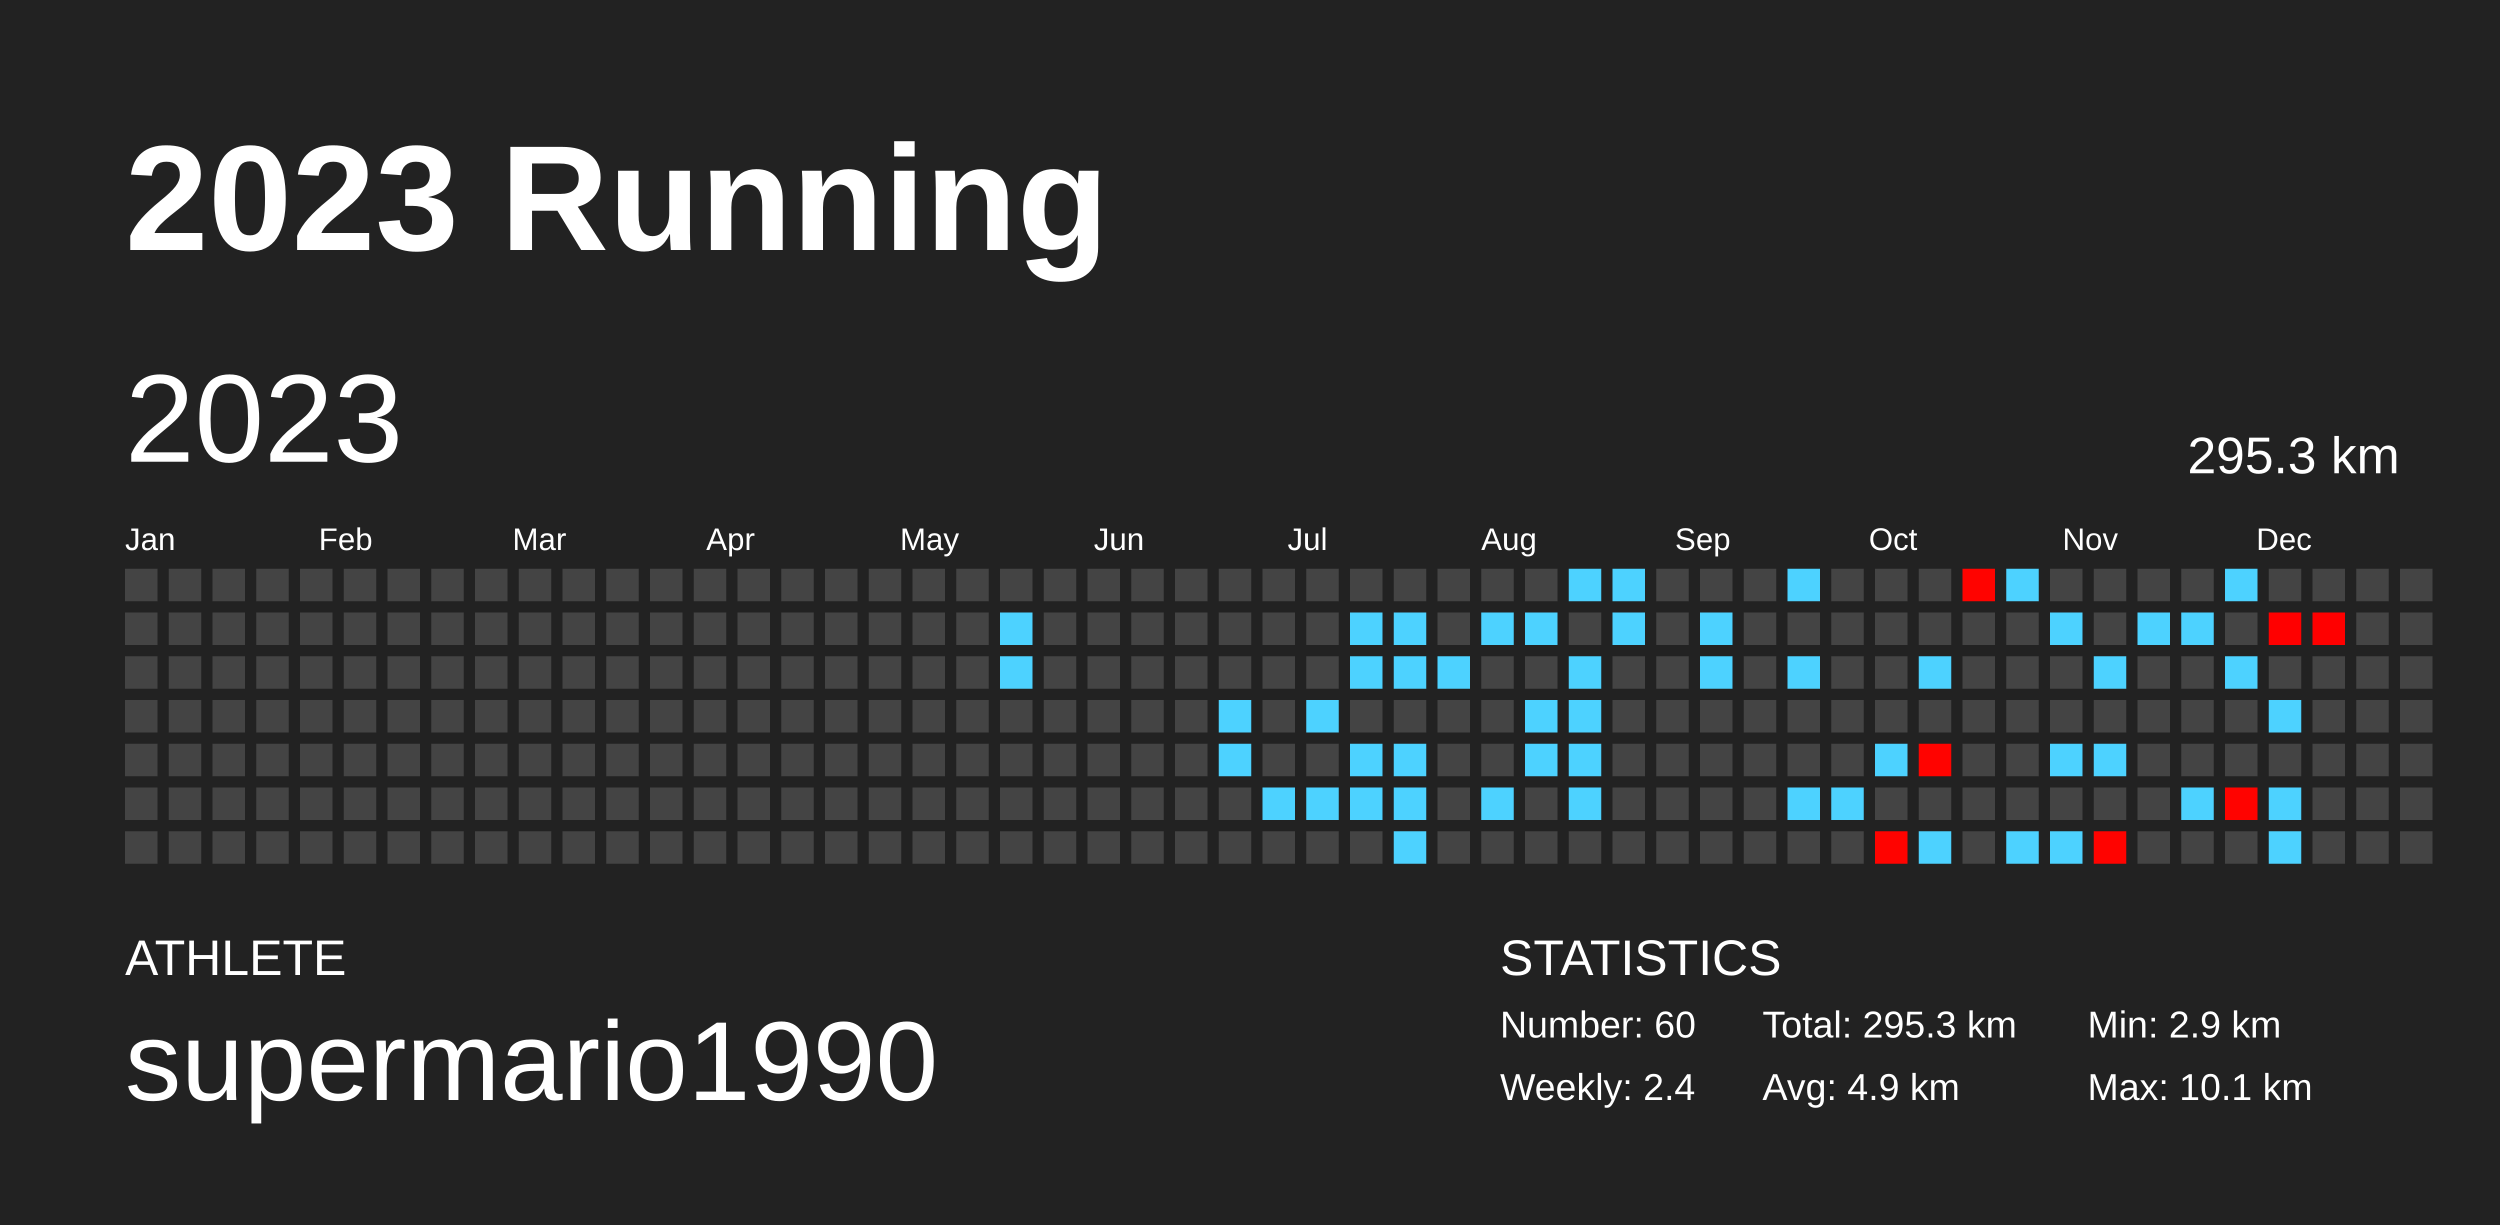
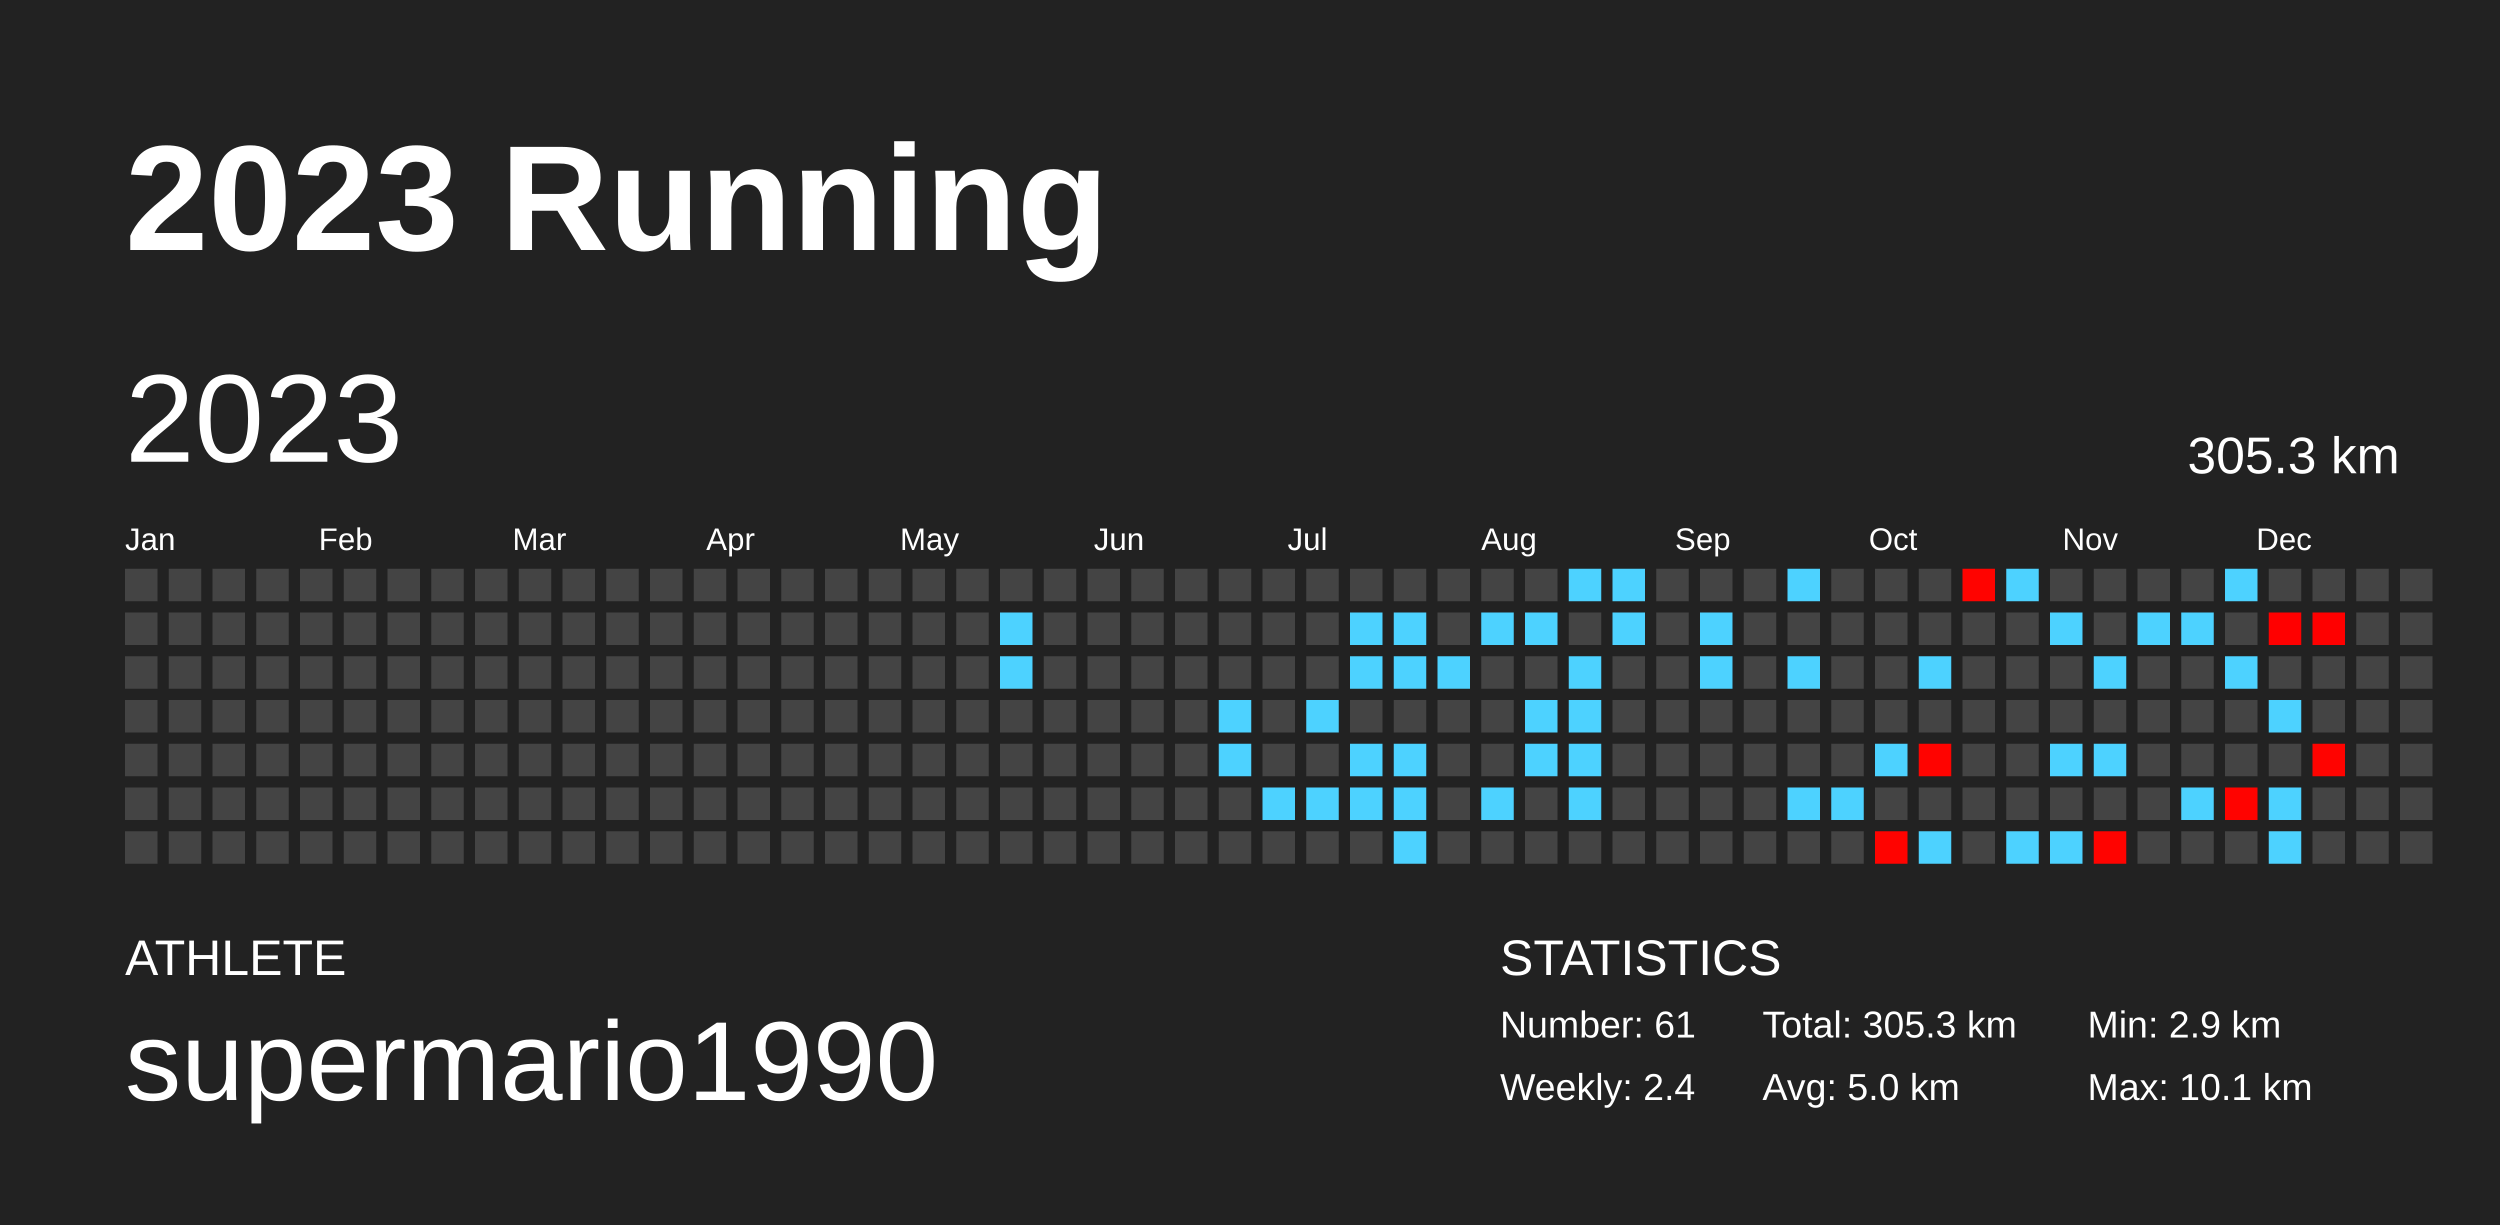
<svg xmlns="http://www.w3.org/2000/svg" baseProfile="full" height="98mm" version="1.1" viewBox="0,0,200,98" width="200mm">
  <defs />
  <rect fill="#222222" height="98" width="200" x="0" y="0" />
  <text fill="#FFFFFF" style="font-size:12px; font-family:Arial; font-weight:bold;" x="10" y="20">2023 Running</text>
  <text fill="#FFFFFF" style="font-size:4px; font-family:Arial" x="10" y="78">ATHLETE</text>
  <text fill="#FFFFFF" style="font-size:9px; font-family:Arial" x="10" y="88">supermario1990</text>
  <text fill="#FFFFFF" style="font-size:4px; font-family:Arial" x="120" y="78">STATISTICS</text>
-   <text fill="#FFFFFF" style="font-size:3px; font-family:Arial" x="120" y="83">Number: 60</text>
+   <text fill="#FFFFFF" style="font-size:3px; font-family:Arial" x="120" y="83">Number: 61</text>
  <text fill="#FFFFFF" style="font-size:3px; font-family:Arial" x="120" y="88">Weekly: 2.4</text>
-   <text fill="#FFFFFF" style="font-size:3px; font-family:Arial" x="141" y="83">Total: 295.3 km</text>
-   <text fill="#FFFFFF" style="font-size:3px; font-family:Arial" x="141" y="88">Avg: 4.9 km</text>
+   <text fill="#FFFFFF" style="font-size:3px; font-family:Arial" x="141" y="83">Total: 305.3 km</text>
+   <text fill="#FFFFFF" style="font-size:3px; font-family:Arial" x="141" y="88">Avg: 5.0 km</text>
  <text fill="#FFFFFF" style="font-size:3px; font-family:Arial" x="167" y="83">Min: 2.9 km</text>
  <text fill="#FFFFFF" style="font-size:3px; font-family:Arial" x="167" y="88">Max: 10.1 km</text>
  <text dominant-baseline="hanging" fill="#FFFFFF" style="font-size:10.0px; font-family:Arial;" x="10" y="30">2023</text>
-   <text dominant-baseline="hanging" fill="#FFFFFF" style="font-size:4.125px; font-family:Arial;" x="175" y="35">295.3 km</text>
+   <text dominant-baseline="hanging" fill="#FFFFFF" style="font-size:4.125px; font-family:Arial;" x="175" y="35">305.3 km</text>
  <text fill="#FFFFFF" style="font-size:2.5px; font-family:Arial" x="10.0" y="44">Jan</text>
  <text fill="#FFFFFF" style="font-size:2.5px; font-family:Arial" x="25.5" y="44">Feb</text>
  <text fill="#FFFFFF" style="font-size:2.5px; font-family:Arial" x="41.0" y="44">Mar</text>
  <text fill="#FFFFFF" style="font-size:2.5px; font-family:Arial" x="56.5" y="44">Apr</text>
  <text fill="#FFFFFF" style="font-size:2.5px; font-family:Arial" x="72.0" y="44">May</text>
  <text fill="#FFFFFF" style="font-size:2.5px; font-family:Arial" x="87.5" y="44">Jun</text>
  <text fill="#FFFFFF" style="font-size:2.5px; font-family:Arial" x="103.0" y="44">Jul</text>
  <text fill="#FFFFFF" style="font-size:2.5px; font-family:Arial" x="118.5" y="44">Aug</text>
  <text fill="#FFFFFF" style="font-size:2.5px; font-family:Arial" x="134.0" y="44">Sep</text>
  <text fill="#FFFFFF" style="font-size:2.5px; font-family:Arial" x="149.5" y="44">Oct</text>
  <text fill="#FFFFFF" style="font-size:2.5px; font-family:Arial" x="165.0" y="44">Nov</text>
  <text fill="#FFFFFF" style="font-size:2.5px; font-family:Arial" x="180.5" y="44">Dec</text>
  <rect fill="#444444" height="2.6" width="2.6" x="10.0" y="45.5" />
  <rect fill="#444444" height="2.6" width="2.6" x="10.0" y="49.0" />
  <rect fill="#444444" height="2.6" width="2.6" x="10.0" y="52.5" />
  <rect fill="#444444" height="2.6" width="2.6" x="10.0" y="56.0" />
  <rect fill="#444444" height="2.6" width="2.6" x="10.0" y="59.5" />
  <rect fill="#444444" height="2.6" width="2.6" x="10.0" y="63.0" />
  <rect fill="#444444" height="2.6" width="2.6" x="10.0" y="66.5" />
  <rect fill="#444444" height="2.6" width="2.6" x="13.5" y="45.5" />
  <rect fill="#444444" height="2.6" width="2.6" x="13.5" y="49.0" />
  <rect fill="#444444" height="2.6" width="2.6" x="13.5" y="52.5" />
  <rect fill="#444444" height="2.6" width="2.6" x="13.5" y="56.0" />
  <rect fill="#444444" height="2.6" width="2.6" x="13.5" y="59.5" />
  <rect fill="#444444" height="2.6" width="2.6" x="13.5" y="63.0" />
  <rect fill="#444444" height="2.6" width="2.6" x="13.5" y="66.5" />
  <rect fill="#444444" height="2.6" width="2.6" x="17.0" y="45.5" />
  <rect fill="#444444" height="2.6" width="2.6" x="17.0" y="49.0" />
  <rect fill="#444444" height="2.6" width="2.6" x="17.0" y="52.5" />
  <rect fill="#444444" height="2.6" width="2.6" x="17.0" y="56.0" />
  <rect fill="#444444" height="2.6" width="2.6" x="17.0" y="59.5" />
  <rect fill="#444444" height="2.6" width="2.6" x="17.0" y="63.0" />
  <rect fill="#444444" height="2.6" width="2.6" x="17.0" y="66.5" />
  <rect fill="#444444" height="2.6" width="2.6" x="20.5" y="45.5" />
  <rect fill="#444444" height="2.6" width="2.6" x="20.5" y="49.0" />
  <rect fill="#444444" height="2.6" width="2.6" x="20.5" y="52.5" />
  <rect fill="#444444" height="2.6" width="2.6" x="20.5" y="56.0" />
  <rect fill="#444444" height="2.6" width="2.6" x="20.5" y="59.5" />
  <rect fill="#444444" height="2.6" width="2.6" x="20.5" y="63.0" />
  <rect fill="#444444" height="2.6" width="2.6" x="20.5" y="66.5" />
  <rect fill="#444444" height="2.6" width="2.6" x="24.0" y="45.5" />
  <rect fill="#444444" height="2.6" width="2.6" x="24.0" y="49.0" />
  <rect fill="#444444" height="2.6" width="2.6" x="24.0" y="52.5" />
  <rect fill="#444444" height="2.6" width="2.6" x="24.0" y="56.0" />
  <rect fill="#444444" height="2.6" width="2.6" x="24.0" y="59.5" />
  <rect fill="#444444" height="2.6" width="2.6" x="24.0" y="63.0" />
  <rect fill="#444444" height="2.6" width="2.6" x="24.0" y="66.5" />
  <rect fill="#444444" height="2.6" width="2.6" x="27.5" y="45.5" />
  <rect fill="#444444" height="2.6" width="2.6" x="27.5" y="49.0" />
  <rect fill="#444444" height="2.6" width="2.6" x="27.5" y="52.5" />
  <rect fill="#444444" height="2.6" width="2.6" x="27.5" y="56.0" />
  <rect fill="#444444" height="2.6" width="2.6" x="27.5" y="59.5" />
  <rect fill="#444444" height="2.6" width="2.6" x="27.5" y="63.0" />
  <rect fill="#444444" height="2.6" width="2.6" x="27.5" y="66.5" />
  <rect fill="#444444" height="2.6" width="2.6" x="31.0" y="45.5" />
  <rect fill="#444444" height="2.6" width="2.6" x="31.0" y="49.0" />
  <rect fill="#444444" height="2.6" width="2.6" x="31.0" y="52.5" />
  <rect fill="#444444" height="2.6" width="2.6" x="31.0" y="56.0" />
  <rect fill="#444444" height="2.6" width="2.6" x="31.0" y="59.5" />
  <rect fill="#444444" height="2.6" width="2.6" x="31.0" y="63.0" />
  <rect fill="#444444" height="2.6" width="2.6" x="31.0" y="66.5" />
  <rect fill="#444444" height="2.6" width="2.6" x="34.5" y="45.5" />
  <rect fill="#444444" height="2.6" width="2.6" x="34.5" y="49.0" />
  <rect fill="#444444" height="2.6" width="2.6" x="34.5" y="52.5" />
  <rect fill="#444444" height="2.6" width="2.6" x="34.5" y="56.0" />
  <rect fill="#444444" height="2.6" width="2.6" x="34.5" y="59.5" />
  <rect fill="#444444" height="2.6" width="2.6" x="34.5" y="63.0" />
  <rect fill="#444444" height="2.6" width="2.6" x="34.5" y="66.5" />
  <rect fill="#444444" height="2.6" width="2.6" x="38.0" y="45.5" />
  <rect fill="#444444" height="2.6" width="2.6" x="38.0" y="49.0" />
  <rect fill="#444444" height="2.6" width="2.6" x="38.0" y="52.5" />
  <rect fill="#444444" height="2.6" width="2.6" x="38.0" y="56.0" />
  <rect fill="#444444" height="2.6" width="2.6" x="38.0" y="59.5" />
  <rect fill="#444444" height="2.6" width="2.6" x="38.0" y="63.0" />
  <rect fill="#444444" height="2.6" width="2.6" x="38.0" y="66.5" />
  <rect fill="#444444" height="2.6" width="2.6" x="41.5" y="45.5" />
  <rect fill="#444444" height="2.6" width="2.6" x="41.5" y="49.0" />
  <rect fill="#444444" height="2.6" width="2.6" x="41.5" y="52.5" />
  <rect fill="#444444" height="2.6" width="2.6" x="41.5" y="56.0" />
  <rect fill="#444444" height="2.6" width="2.6" x="41.5" y="59.5" />
  <rect fill="#444444" height="2.6" width="2.6" x="41.5" y="63.0" />
  <rect fill="#444444" height="2.6" width="2.6" x="41.5" y="66.5" />
  <rect fill="#444444" height="2.6" width="2.6" x="45.0" y="45.5" />
  <rect fill="#444444" height="2.6" width="2.6" x="45.0" y="49.0" />
  <rect fill="#444444" height="2.6" width="2.6" x="45.0" y="52.5" />
  <rect fill="#444444" height="2.6" width="2.6" x="45.0" y="56.0" />
  <rect fill="#444444" height="2.6" width="2.6" x="45.0" y="59.5" />
  <rect fill="#444444" height="2.6" width="2.6" x="45.0" y="63.0" />
  <rect fill="#444444" height="2.6" width="2.6" x="45.0" y="66.5" />
  <rect fill="#444444" height="2.6" width="2.6" x="48.5" y="45.5" />
  <rect fill="#444444" height="2.6" width="2.6" x="48.5" y="49.0" />
  <rect fill="#444444" height="2.6" width="2.6" x="48.5" y="52.5" />
  <rect fill="#444444" height="2.6" width="2.6" x="48.5" y="56.0" />
  <rect fill="#444444" height="2.6" width="2.6" x="48.5" y="59.5" />
  <rect fill="#444444" height="2.6" width="2.6" x="48.5" y="63.0" />
  <rect fill="#444444" height="2.6" width="2.6" x="48.5" y="66.5" />
  <rect fill="#444444" height="2.6" width="2.6" x="52.0" y="45.5" />
  <rect fill="#444444" height="2.6" width="2.6" x="52.0" y="49.0" />
  <rect fill="#444444" height="2.6" width="2.6" x="52.0" y="52.5" />
  <rect fill="#444444" height="2.6" width="2.6" x="52.0" y="56.0" />
  <rect fill="#444444" height="2.6" width="2.6" x="52.0" y="59.5" />
  <rect fill="#444444" height="2.6" width="2.6" x="52.0" y="63.0" />
  <rect fill="#444444" height="2.6" width="2.6" x="52.0" y="66.5" />
  <rect fill="#444444" height="2.6" width="2.6" x="55.5" y="45.5" />
  <rect fill="#444444" height="2.6" width="2.6" x="55.5" y="49.0" />
  <rect fill="#444444" height="2.6" width="2.6" x="55.5" y="52.5" />
  <rect fill="#444444" height="2.6" width="2.6" x="55.5" y="56.0" />
  <rect fill="#444444" height="2.6" width="2.6" x="55.5" y="59.5" />
  <rect fill="#444444" height="2.6" width="2.6" x="55.5" y="63.0" />
  <rect fill="#444444" height="2.6" width="2.6" x="55.5" y="66.5" />
  <rect fill="#444444" height="2.6" width="2.6" x="59.0" y="45.5" />
  <rect fill="#444444" height="2.6" width="2.6" x="59.0" y="49.0" />
  <rect fill="#444444" height="2.6" width="2.6" x="59.0" y="52.5" />
  <rect fill="#444444" height="2.6" width="2.6" x="59.0" y="56.0" />
  <rect fill="#444444" height="2.6" width="2.6" x="59.0" y="59.5" />
  <rect fill="#444444" height="2.6" width="2.6" x="59.0" y="63.0" />
  <rect fill="#444444" height="2.6" width="2.6" x="59.0" y="66.5" />
  <rect fill="#444444" height="2.6" width="2.6" x="62.5" y="45.5" />
  <rect fill="#444444" height="2.6" width="2.6" x="62.5" y="49.0" />
  <rect fill="#444444" height="2.6" width="2.6" x="62.5" y="52.5" />
  <rect fill="#444444" height="2.6" width="2.6" x="62.5" y="56.0" />
  <rect fill="#444444" height="2.6" width="2.6" x="62.5" y="59.5" />
  <rect fill="#444444" height="2.6" width="2.6" x="62.5" y="63.0" />
  <rect fill="#444444" height="2.6" width="2.6" x="62.5" y="66.5" />
  <rect fill="#444444" height="2.6" width="2.6" x="66.0" y="45.5" />
  <rect fill="#444444" height="2.6" width="2.6" x="66.0" y="49.0" />
  <rect fill="#444444" height="2.6" width="2.6" x="66.0" y="52.5" />
  <rect fill="#444444" height="2.6" width="2.6" x="66.0" y="56.0" />
  <rect fill="#444444" height="2.6" width="2.6" x="66.0" y="59.5" />
  <rect fill="#444444" height="2.6" width="2.6" x="66.0" y="63.0" />
  <rect fill="#444444" height="2.6" width="2.6" x="66.0" y="66.5" />
  <rect fill="#444444" height="2.6" width="2.6" x="69.5" y="45.5" />
  <rect fill="#444444" height="2.6" width="2.6" x="69.5" y="49.0" />
  <rect fill="#444444" height="2.6" width="2.6" x="69.5" y="52.5" />
  <rect fill="#444444" height="2.6" width="2.6" x="69.5" y="56.0" />
  <rect fill="#444444" height="2.6" width="2.6" x="69.5" y="59.5" />
  <rect fill="#444444" height="2.6" width="2.6" x="69.5" y="63.0" />
  <rect fill="#444444" height="2.6" width="2.6" x="69.5" y="66.5" />
  <rect fill="#444444" height="2.6" width="2.6" x="73.0" y="45.5" />
  <rect fill="#444444" height="2.6" width="2.6" x="73.0" y="49.0" />
  <rect fill="#444444" height="2.6" width="2.6" x="73.0" y="52.5" />
  <rect fill="#444444" height="2.6" width="2.6" x="73.0" y="56.0" />
  <rect fill="#444444" height="2.6" width="2.6" x="73.0" y="59.5" />
  <rect fill="#444444" height="2.6" width="2.6" x="73.0" y="63.0" />
  <rect fill="#444444" height="2.6" width="2.6" x="73.0" y="66.5" />
  <rect fill="#444444" height="2.6" width="2.6" x="76.5" y="45.5" />
  <rect fill="#444444" height="2.6" width="2.6" x="76.5" y="49.0" />
  <rect fill="#444444" height="2.6" width="2.6" x="76.5" y="52.5" />
  <rect fill="#444444" height="2.6" width="2.6" x="76.5" y="56.0" />
  <rect fill="#444444" height="2.6" width="2.6" x="76.5" y="59.5" />
  <rect fill="#444444" height="2.6" width="2.6" x="76.5" y="63.0" />
  <rect fill="#444444" height="2.6" width="2.6" x="76.5" y="66.5" />
  <rect fill="#444444" height="2.6" width="2.6" x="80.0" y="45.5" />
  <rect fill="#4dd2ff" height="2.6" width="2.6" x="80.0" y="49.0" />
  <rect fill="#4dd2ff" height="2.6" width="2.6" x="80.0" y="52.5" />
  <rect fill="#444444" height="2.6" width="2.6" x="80.0" y="56.0" />
  <rect fill="#444444" height="2.6" width="2.6" x="80.0" y="59.5" />
  <rect fill="#444444" height="2.6" width="2.6" x="80.0" y="63.0" />
  <rect fill="#444444" height="2.6" width="2.6" x="80.0" y="66.5" />
  <rect fill="#444444" height="2.6" width="2.6" x="83.5" y="45.5" />
  <rect fill="#444444" height="2.6" width="2.6" x="83.5" y="49.0" />
  <rect fill="#444444" height="2.6" width="2.6" x="83.5" y="52.5" />
  <rect fill="#444444" height="2.6" width="2.6" x="83.5" y="56.0" />
  <rect fill="#444444" height="2.6" width="2.6" x="83.5" y="59.5" />
  <rect fill="#444444" height="2.6" width="2.6" x="83.5" y="63.0" />
  <rect fill="#444444" height="2.6" width="2.6" x="83.5" y="66.5" />
  <rect fill="#444444" height="2.6" width="2.6" x="87.0" y="45.5" />
  <rect fill="#444444" height="2.6" width="2.6" x="87.0" y="49.0" />
  <rect fill="#444444" height="2.6" width="2.6" x="87.0" y="52.5" />
  <rect fill="#444444" height="2.6" width="2.6" x="87.0" y="56.0" />
  <rect fill="#444444" height="2.6" width="2.6" x="87.0" y="59.5" />
  <rect fill="#444444" height="2.6" width="2.6" x="87.0" y="63.0" />
  <rect fill="#444444" height="2.6" width="2.6" x="87.0" y="66.5" />
  <rect fill="#444444" height="2.6" width="2.6" x="90.5" y="45.5" />
  <rect fill="#444444" height="2.6" width="2.6" x="90.5" y="49.0" />
  <rect fill="#444444" height="2.6" width="2.6" x="90.5" y="52.5" />
  <rect fill="#444444" height="2.6" width="2.6" x="90.5" y="56.0" />
  <rect fill="#444444" height="2.6" width="2.6" x="90.5" y="59.5" />
  <rect fill="#444444" height="2.6" width="2.6" x="90.5" y="63.0" />
  <rect fill="#444444" height="2.6" width="2.6" x="90.5" y="66.5" />
  <rect fill="#444444" height="2.6" width="2.6" x="94.0" y="45.5" />
  <rect fill="#444444" height="2.6" width="2.6" x="94.0" y="49.0" />
  <rect fill="#444444" height="2.6" width="2.6" x="94.0" y="52.5" />
  <rect fill="#444444" height="2.6" width="2.6" x="94.0" y="56.0" />
  <rect fill="#444444" height="2.6" width="2.6" x="94.0" y="59.5" />
  <rect fill="#444444" height="2.6" width="2.6" x="94.0" y="63.0" />
  <rect fill="#444444" height="2.6" width="2.6" x="94.0" y="66.5" />
  <rect fill="#444444" height="2.6" width="2.6" x="97.5" y="45.5" />
  <rect fill="#444444" height="2.6" width="2.6" x="97.5" y="49.0" />
  <rect fill="#444444" height="2.6" width="2.6" x="97.5" y="52.5" />
  <rect fill="#4dd2ff" height="2.6" width="2.6" x="97.5" y="56.0" />
  <rect fill="#4dd2ff" height="2.6" width="2.6" x="97.5" y="59.5" />
  <rect fill="#444444" height="2.6" width="2.6" x="97.5" y="63.0" />
  <rect fill="#444444" height="2.6" width="2.6" x="97.5" y="66.5" />
  <rect fill="#444444" height="2.6" width="2.6" x="101.0" y="45.5" />
  <rect fill="#444444" height="2.6" width="2.6" x="101.0" y="49.0" />
  <rect fill="#444444" height="2.6" width="2.6" x="101.0" y="52.5" />
  <rect fill="#444444" height="2.6" width="2.6" x="101.0" y="56.0" />
  <rect fill="#444444" height="2.6" width="2.6" x="101.0" y="59.5" />
  <rect fill="#4dd2ff" height="2.6" width="2.6" x="101.0" y="63.0" />
  <rect fill="#444444" height="2.6" width="2.6" x="101.0" y="66.5" />
  <rect fill="#444444" height="2.6" width="2.6" x="104.5" y="45.5" />
  <rect fill="#444444" height="2.6" width="2.6" x="104.5" y="49.0" />
  <rect fill="#444444" height="2.6" width="2.6" x="104.5" y="52.5" />
  <rect fill="#4dd2ff" height="2.6" width="2.6" x="104.5" y="56.0" />
  <rect fill="#444444" height="2.6" width="2.6" x="104.5" y="59.5" />
  <rect fill="#4dd2ff" height="2.6" width="2.6" x="104.5" y="63.0" />
  <rect fill="#444444" height="2.6" width="2.6" x="104.5" y="66.5" />
  <rect fill="#444444" height="2.6" width="2.6" x="108.0" y="45.5" />
  <rect fill="#4dd2ff" height="2.6" width="2.6" x="108.0" y="49.0" />
  <rect fill="#4dd2ff" height="2.6" width="2.6" x="108.0" y="52.5" />
  <rect fill="#444444" height="2.6" width="2.6" x="108.0" y="56.0" />
  <rect fill="#4dd2ff" height="2.6" width="2.6" x="108.0" y="59.5" />
  <rect fill="#4dd2ff" height="2.6" width="2.6" x="108.0" y="63.0" />
  <rect fill="#444444" height="2.6" width="2.6" x="108.0" y="66.5" />
  <rect fill="#444444" height="2.6" width="2.6" x="111.5" y="45.5" />
  <rect fill="#4dd2ff" height="2.6" width="2.6" x="111.5" y="49.0" />
  <rect fill="#4dd2ff" height="2.6" width="2.6" x="111.5" y="52.5" />
  <rect fill="#444444" height="2.6" width="2.6" x="111.5" y="56.0" />
  <rect fill="#4dd2ff" height="2.6" width="2.6" x="111.5" y="59.5" />
  <rect fill="#4dd2ff" height="2.6" width="2.6" x="111.5" y="63.0" />
  <rect fill="#4dd2ff" height="2.6" width="2.6" x="111.5" y="66.5" />
  <rect fill="#444444" height="2.6" width="2.6" x="115.0" y="45.5" />
  <rect fill="#444444" height="2.6" width="2.6" x="115.0" y="49.0" />
  <rect fill="#4dd2ff" height="2.6" width="2.6" x="115.0" y="52.5" />
  <rect fill="#444444" height="2.6" width="2.6" x="115.0" y="56.0" />
  <rect fill="#444444" height="2.6" width="2.6" x="115.0" y="59.5" />
  <rect fill="#444444" height="2.6" width="2.6" x="115.0" y="63.0" />
  <rect fill="#444444" height="2.6" width="2.6" x="115.0" y="66.5" />
  <rect fill="#444444" height="2.6" width="2.6" x="118.5" y="45.5" />
  <rect fill="#4dd2ff" height="2.6" width="2.6" x="118.5" y="49.0" />
  <rect fill="#444444" height="2.6" width="2.6" x="118.5" y="52.5" />
  <rect fill="#444444" height="2.6" width="2.6" x="118.5" y="56.0" />
  <rect fill="#444444" height="2.6" width="2.6" x="118.5" y="59.5" />
  <rect fill="#4dd2ff" height="2.6" width="2.6" x="118.5" y="63.0" />
  <rect fill="#444444" height="2.6" width="2.6" x="118.5" y="66.5" />
  <rect fill="#444444" height="2.6" width="2.6" x="122.0" y="45.5" />
  <rect fill="#4dd2ff" height="2.6" width="2.6" x="122.0" y="49.0" />
  <rect fill="#444444" height="2.6" width="2.6" x="122.0" y="52.5" />
  <rect fill="#4dd2ff" height="2.6" width="2.6" x="122.0" y="56.0" />
  <rect fill="#4dd2ff" height="2.6" width="2.6" x="122.0" y="59.5" />
  <rect fill="#444444" height="2.6" width="2.6" x="122.0" y="63.0" />
  <rect fill="#444444" height="2.6" width="2.6" x="122.0" y="66.5" />
  <rect fill="#4dd2ff" height="2.6" width="2.6" x="125.5" y="45.5" />
  <rect fill="#444444" height="2.6" width="2.6" x="125.5" y="49.0" />
  <rect fill="#4dd2ff" height="2.6" width="2.6" x="125.5" y="52.5" />
  <rect fill="#4dd2ff" height="2.6" width="2.6" x="125.5" y="56.0" />
  <rect fill="#4dd2ff" height="2.6" width="2.6" x="125.5" y="59.5" />
  <rect fill="#4dd2ff" height="2.6" width="2.6" x="125.5" y="63.0" />
  <rect fill="#444444" height="2.6" width="2.6" x="125.5" y="66.5" />
  <rect fill="#4dd2ff" height="2.6" width="2.6" x="129.0" y="45.5" />
  <rect fill="#4dd2ff" height="2.6" width="2.6" x="129.0" y="49.0" />
  <rect fill="#444444" height="2.6" width="2.6" x="129.0" y="52.5" />
  <rect fill="#444444" height="2.6" width="2.6" x="129.0" y="56.0" />
  <rect fill="#444444" height="2.6" width="2.6" x="129.0" y="59.5" />
  <rect fill="#444444" height="2.6" width="2.6" x="129.0" y="63.0" />
  <rect fill="#444444" height="2.6" width="2.6" x="129.0" y="66.5" />
  <rect fill="#444444" height="2.6" width="2.6" x="132.5" y="45.5" />
  <rect fill="#444444" height="2.6" width="2.6" x="132.5" y="49.0" />
  <rect fill="#444444" height="2.6" width="2.6" x="132.5" y="52.5" />
  <rect fill="#444444" height="2.6" width="2.6" x="132.5" y="56.0" />
  <rect fill="#444444" height="2.6" width="2.6" x="132.5" y="59.5" />
  <rect fill="#444444" height="2.6" width="2.6" x="132.5" y="63.0" />
  <rect fill="#444444" height="2.6" width="2.6" x="132.5" y="66.5" />
  <rect fill="#444444" height="2.6" width="2.6" x="136.0" y="45.5" />
  <rect fill="#4dd2ff" height="2.6" width="2.6" x="136.0" y="49.0" />
  <rect fill="#4dd2ff" height="2.6" width="2.6" x="136.0" y="52.5" />
  <rect fill="#444444" height="2.6" width="2.6" x="136.0" y="56.0" />
  <rect fill="#444444" height="2.6" width="2.6" x="136.0" y="59.5" />
  <rect fill="#444444" height="2.6" width="2.6" x="136.0" y="63.0" />
  <rect fill="#444444" height="2.6" width="2.6" x="136.0" y="66.5" />
  <rect fill="#444444" height="2.6" width="2.6" x="139.5" y="45.5" />
  <rect fill="#444444" height="2.6" width="2.6" x="139.5" y="49.0" />
  <rect fill="#444444" height="2.6" width="2.6" x="139.5" y="52.5" />
  <rect fill="#444444" height="2.6" width="2.6" x="139.5" y="56.0" />
  <rect fill="#444444" height="2.6" width="2.6" x="139.5" y="59.5" />
  <rect fill="#444444" height="2.6" width="2.6" x="139.5" y="63.0" />
  <rect fill="#444444" height="2.6" width="2.6" x="139.5" y="66.5" />
  <rect fill="#4dd2ff" height="2.6" width="2.6" x="143.0" y="45.5" />
  <rect fill="#444444" height="2.6" width="2.6" x="143.0" y="49.0" />
  <rect fill="#4dd2ff" height="2.6" width="2.6" x="143.0" y="52.5" />
  <rect fill="#444444" height="2.6" width="2.6" x="143.0" y="56.0" />
  <rect fill="#444444" height="2.6" width="2.6" x="143.0" y="59.5" />
  <rect fill="#4dd2ff" height="2.6" width="2.6" x="143.0" y="63.0" />
  <rect fill="#444444" height="2.6" width="2.6" x="143.0" y="66.5" />
  <rect fill="#444444" height="2.6" width="2.6" x="146.5" y="45.5" />
  <rect fill="#444444" height="2.6" width="2.6" x="146.5" y="49.0" />
  <rect fill="#444444" height="2.6" width="2.6" x="146.5" y="52.5" />
  <rect fill="#444444" height="2.6" width="2.6" x="146.5" y="56.0" />
  <rect fill="#444444" height="2.6" width="2.6" x="146.5" y="59.5" />
  <rect fill="#4dd2ff" height="2.6" width="2.6" x="146.5" y="63.0" />
  <rect fill="#444444" height="2.6" width="2.6" x="146.5" y="66.5" />
  <rect fill="#444444" height="2.6" width="2.6" x="150.0" y="45.5" />
  <rect fill="#444444" height="2.6" width="2.6" x="150.0" y="49.0" />
  <rect fill="#444444" height="2.6" width="2.6" x="150.0" y="52.5" />
  <rect fill="#444444" height="2.6" width="2.6" x="150.0" y="56.0" />
  <rect fill="#4dd2ff" height="2.6" width="2.6" x="150.0" y="59.5" />
  <rect fill="#444444" height="2.6" width="2.6" x="150.0" y="63.0" />
  <rect fill="#ff0300" height="2.6" width="2.6" x="150.0" y="66.5" />
  <rect fill="#444444" height="2.6" width="2.6" x="153.5" y="45.5" />
  <rect fill="#444444" height="2.6" width="2.6" x="153.5" y="49.0" />
  <rect fill="#4dd2ff" height="2.6" width="2.6" x="153.5" y="52.5" />
  <rect fill="#444444" height="2.6" width="2.6" x="153.5" y="56.0" />
  <rect fill="#ff0300" height="2.6" width="2.6" x="153.5" y="59.5" />
  <rect fill="#444444" height="2.6" width="2.6" x="153.5" y="63.0" />
  <rect fill="#4dd2ff" height="2.6" width="2.6" x="153.5" y="66.5" />
  <rect fill="#ff0300" height="2.6" width="2.6" x="157.0" y="45.5" />
  <rect fill="#444444" height="2.6" width="2.6" x="157.0" y="49.0" />
  <rect fill="#444444" height="2.6" width="2.6" x="157.0" y="52.5" />
  <rect fill="#444444" height="2.6" width="2.6" x="157.0" y="56.0" />
  <rect fill="#444444" height="2.6" width="2.6" x="157.0" y="59.5" />
  <rect fill="#444444" height="2.6" width="2.6" x="157.0" y="63.0" />
  <rect fill="#444444" height="2.6" width="2.6" x="157.0" y="66.5" />
  <rect fill="#4dd2ff" height="2.6" width="2.6" x="160.5" y="45.5" />
  <rect fill="#444444" height="2.6" width="2.6" x="160.5" y="49.0" />
  <rect fill="#444444" height="2.6" width="2.6" x="160.5" y="52.5" />
  <rect fill="#444444" height="2.6" width="2.6" x="160.5" y="56.0" />
  <rect fill="#444444" height="2.6" width="2.6" x="160.5" y="59.5" />
  <rect fill="#444444" height="2.6" width="2.6" x="160.5" y="63.0" />
  <rect fill="#4dd2ff" height="2.6" width="2.6" x="160.5" y="66.5" />
  <rect fill="#444444" height="2.6" width="2.6" x="164.0" y="45.5" />
  <rect fill="#4dd2ff" height="2.6" width="2.6" x="164.0" y="49.0" />
  <rect fill="#444444" height="2.6" width="2.6" x="164.0" y="52.5" />
  <rect fill="#444444" height="2.6" width="2.6" x="164.0" y="56.0" />
  <rect fill="#4dd2ff" height="2.6" width="2.6" x="164.0" y="59.5" />
  <rect fill="#444444" height="2.6" width="2.6" x="164.0" y="63.0" />
  <rect fill="#4dd2ff" height="2.6" width="2.6" x="164.0" y="66.5" />
  <rect fill="#444444" height="2.6" width="2.6" x="167.5" y="45.5" />
  <rect fill="#444444" height="2.6" width="2.6" x="167.5" y="49.0" />
  <rect fill="#4dd2ff" height="2.6" width="2.6" x="167.5" y="52.5" />
  <rect fill="#444444" height="2.6" width="2.6" x="167.5" y="56.0" />
  <rect fill="#4dd2ff" height="2.6" width="2.6" x="167.5" y="59.5" />
  <rect fill="#444444" height="2.6" width="2.6" x="167.5" y="63.0" />
  <rect fill="#ff0300" height="2.6" width="2.6" x="167.5" y="66.5" />
  <rect fill="#444444" height="2.6" width="2.6" x="171.0" y="45.5" />
  <rect fill="#4dd2ff" height="2.6" width="2.6" x="171.0" y="49.0" />
  <rect fill="#444444" height="2.6" width="2.6" x="171.0" y="52.5" />
  <rect fill="#444444" height="2.6" width="2.6" x="171.0" y="56.0" />
  <rect fill="#444444" height="2.6" width="2.6" x="171.0" y="59.5" />
  <rect fill="#444444" height="2.6" width="2.6" x="171.0" y="63.0" />
  <rect fill="#444444" height="2.6" width="2.6" x="171.0" y="66.5" />
  <rect fill="#444444" height="2.6" width="2.6" x="174.5" y="45.5" />
  <rect fill="#4dd2ff" height="2.6" width="2.6" x="174.5" y="49.0" />
  <rect fill="#444444" height="2.6" width="2.6" x="174.5" y="52.5" />
  <rect fill="#444444" height="2.6" width="2.6" x="174.5" y="56.0" />
  <rect fill="#444444" height="2.6" width="2.6" x="174.5" y="59.5" />
  <rect fill="#4dd2ff" height="2.6" width="2.6" x="174.5" y="63.0" />
  <rect fill="#444444" height="2.6" width="2.6" x="174.5" y="66.5" />
  <rect fill="#4dd2ff" height="2.6" width="2.6" x="178.0" y="45.5" />
  <rect fill="#444444" height="2.6" width="2.6" x="178.0" y="49.0" />
  <rect fill="#4dd2ff" height="2.6" width="2.6" x="178.0" y="52.5" />
  <rect fill="#444444" height="2.6" width="2.6" x="178.0" y="56.0" />
  <rect fill="#444444" height="2.6" width="2.6" x="178.0" y="59.5" />
  <rect fill="#ff0300" height="2.6" width="2.6" x="178.0" y="63.0" />
  <rect fill="#444444" height="2.6" width="2.6" x="178.0" y="66.5" />
  <rect fill="#444444" height="2.6" width="2.6" x="181.5" y="45.5" />
  <rect fill="#ff0000" height="2.6" width="2.6" x="181.5" y="49.0" />
  <rect fill="#444444" height="2.6" width="2.6" x="181.5" y="52.5" />
  <rect fill="#4dd2ff" height="2.6" width="2.6" x="181.5" y="56.0" />
  <rect fill="#444444" height="2.6" width="2.6" x="181.5" y="59.5" />
  <rect fill="#4dd2ff" height="2.6" width="2.6" x="181.5" y="63.0" />
  <rect fill="#4dd2ff" height="2.6" width="2.6" x="181.5" y="66.5" />
  <rect fill="#444444" height="2.6" width="2.6" x="185.0" y="45.5" />
  <rect fill="#ff0000" height="2.6" width="2.6" x="185.0" y="49.0" />
  <rect fill="#444444" height="2.6" width="2.6" x="185.0" y="52.5" />
  <rect fill="#444444" height="2.6" width="2.6" x="185.0" y="56.0" />
-   <rect fill="#444444" height="2.6" width="2.6" x="185.0" y="59.5" />
+   <rect fill="#ff0300" height="2.6" width="2.6" x="185.0" y="59.5" />
  <rect fill="#444444" height="2.6" width="2.6" x="185.0" y="63.0" />
  <rect fill="#444444" height="2.6" width="2.6" x="185.0" y="66.5" />
  <rect fill="#444444" height="2.6" width="2.6" x="188.5" y="45.5" />
  <rect fill="#444444" height="2.6" width="2.6" x="188.5" y="49.0" />
  <rect fill="#444444" height="2.6" width="2.6" x="188.5" y="52.5" />
  <rect fill="#444444" height="2.6" width="2.6" x="188.5" y="56.0" />
  <rect fill="#444444" height="2.6" width="2.6" x="188.5" y="59.5" />
  <rect fill="#444444" height="2.6" width="2.6" x="188.5" y="63.0" />
  <rect fill="#444444" height="2.6" width="2.6" x="188.5" y="66.5" />
  <rect fill="#444444" height="2.6" width="2.6" x="192.0" y="45.5" />
  <rect fill="#444444" height="2.6" width="2.6" x="192.0" y="49.0" />
  <rect fill="#444444" height="2.6" width="2.6" x="192.0" y="52.5" />
  <rect fill="#444444" height="2.6" width="2.6" x="192.0" y="56.0" />
  <rect fill="#444444" height="2.6" width="2.6" x="192.0" y="59.5" />
  <rect fill="#444444" height="2.6" width="2.6" x="192.0" y="63.0" />
  <rect fill="#444444" height="2.6" width="2.6" x="192.0" y="66.5" />
</svg>
